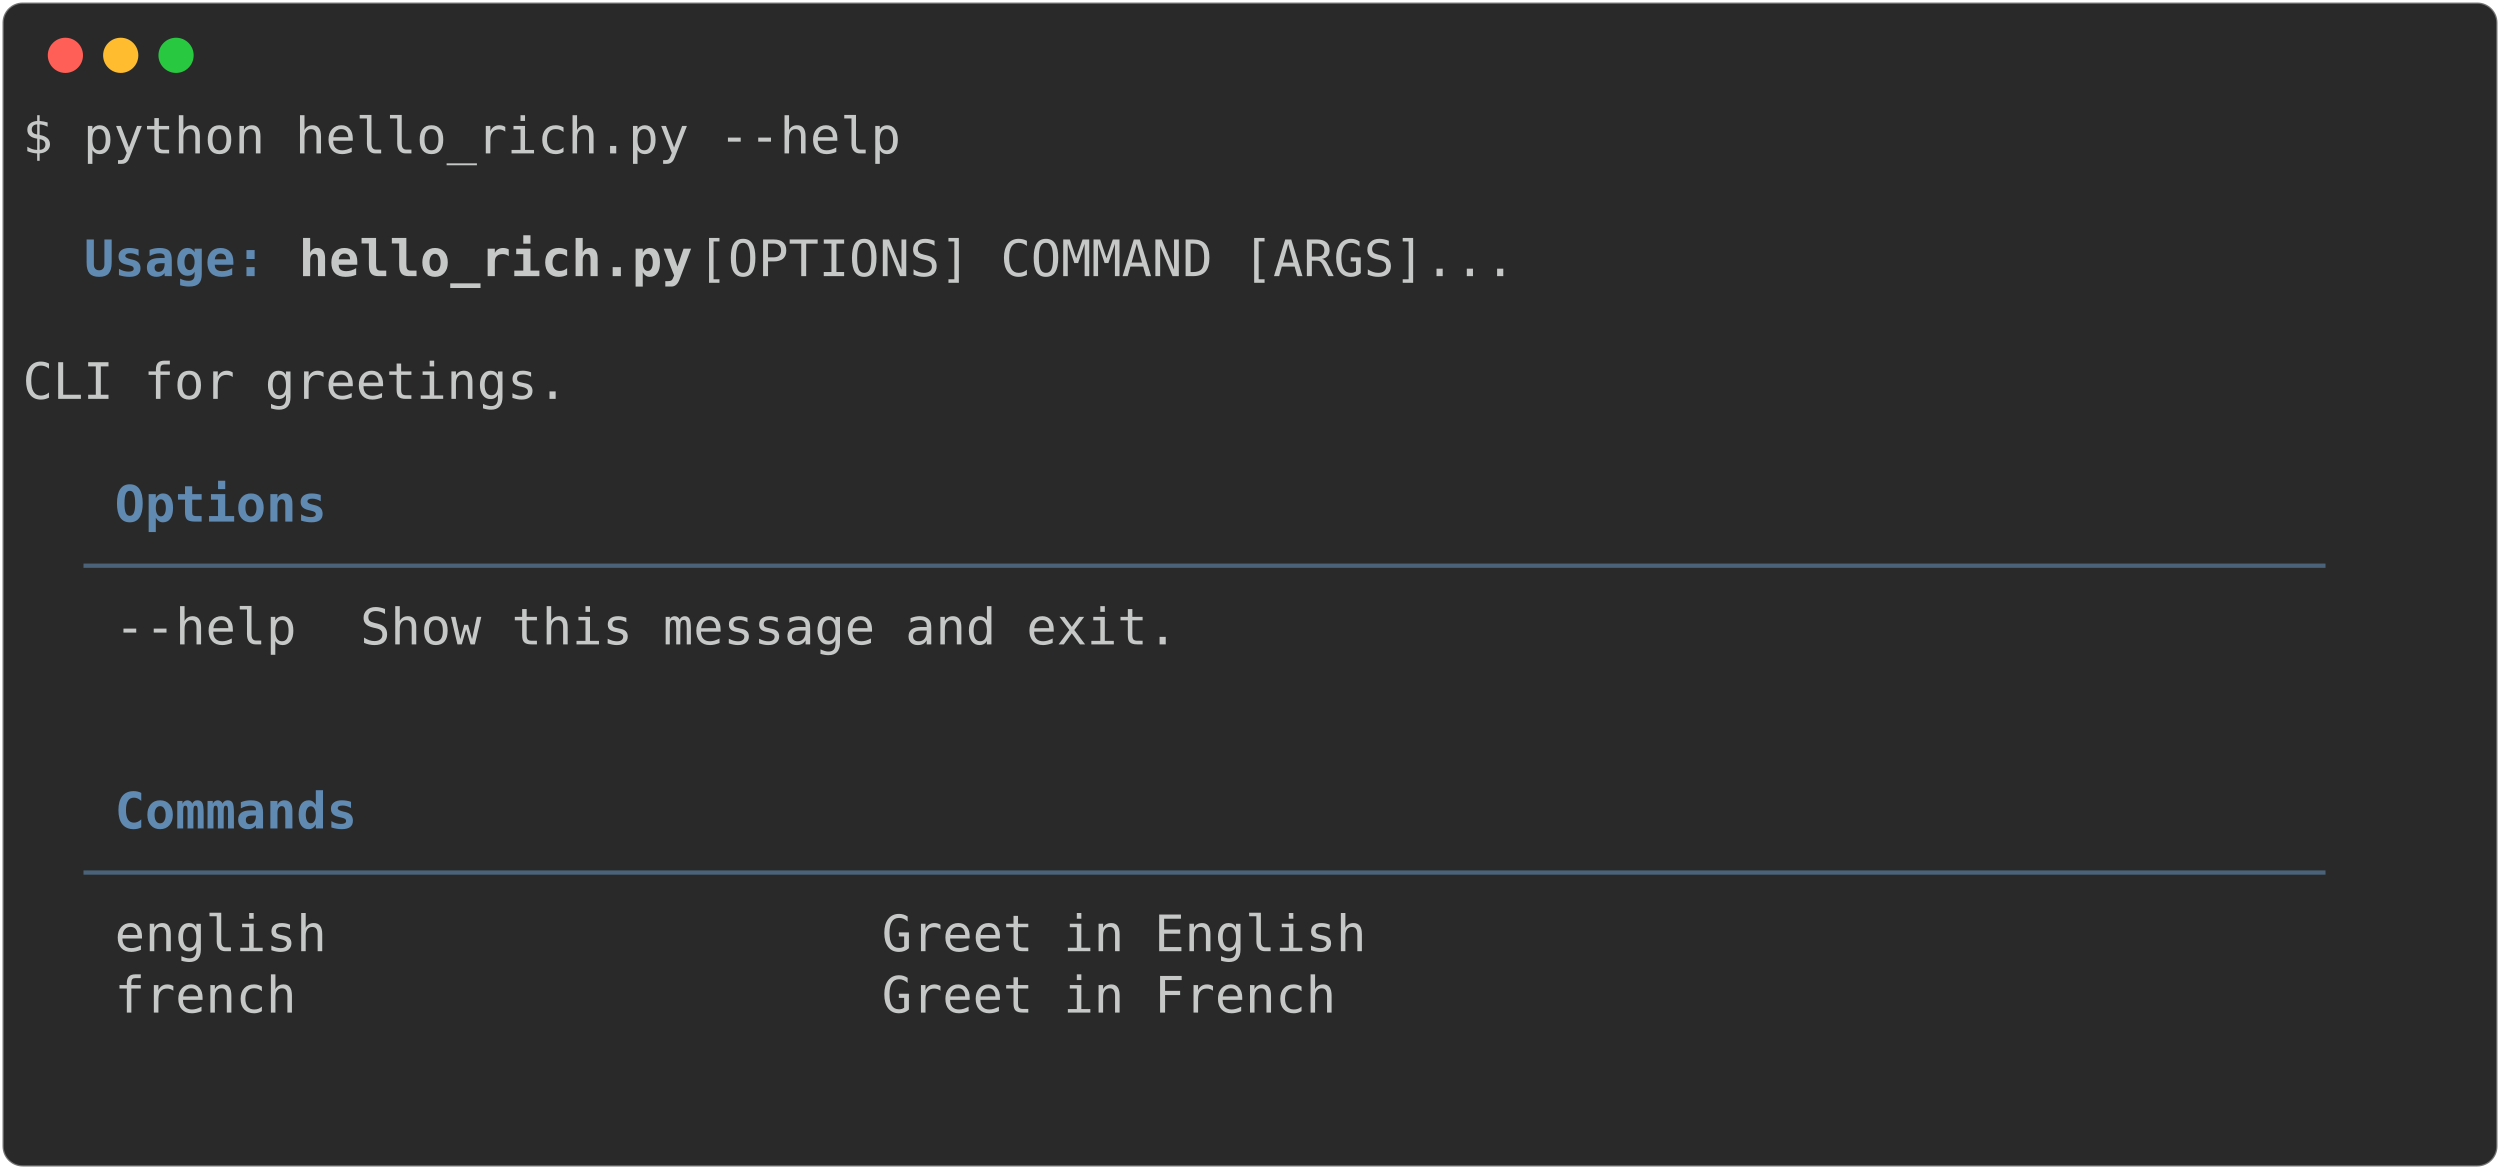
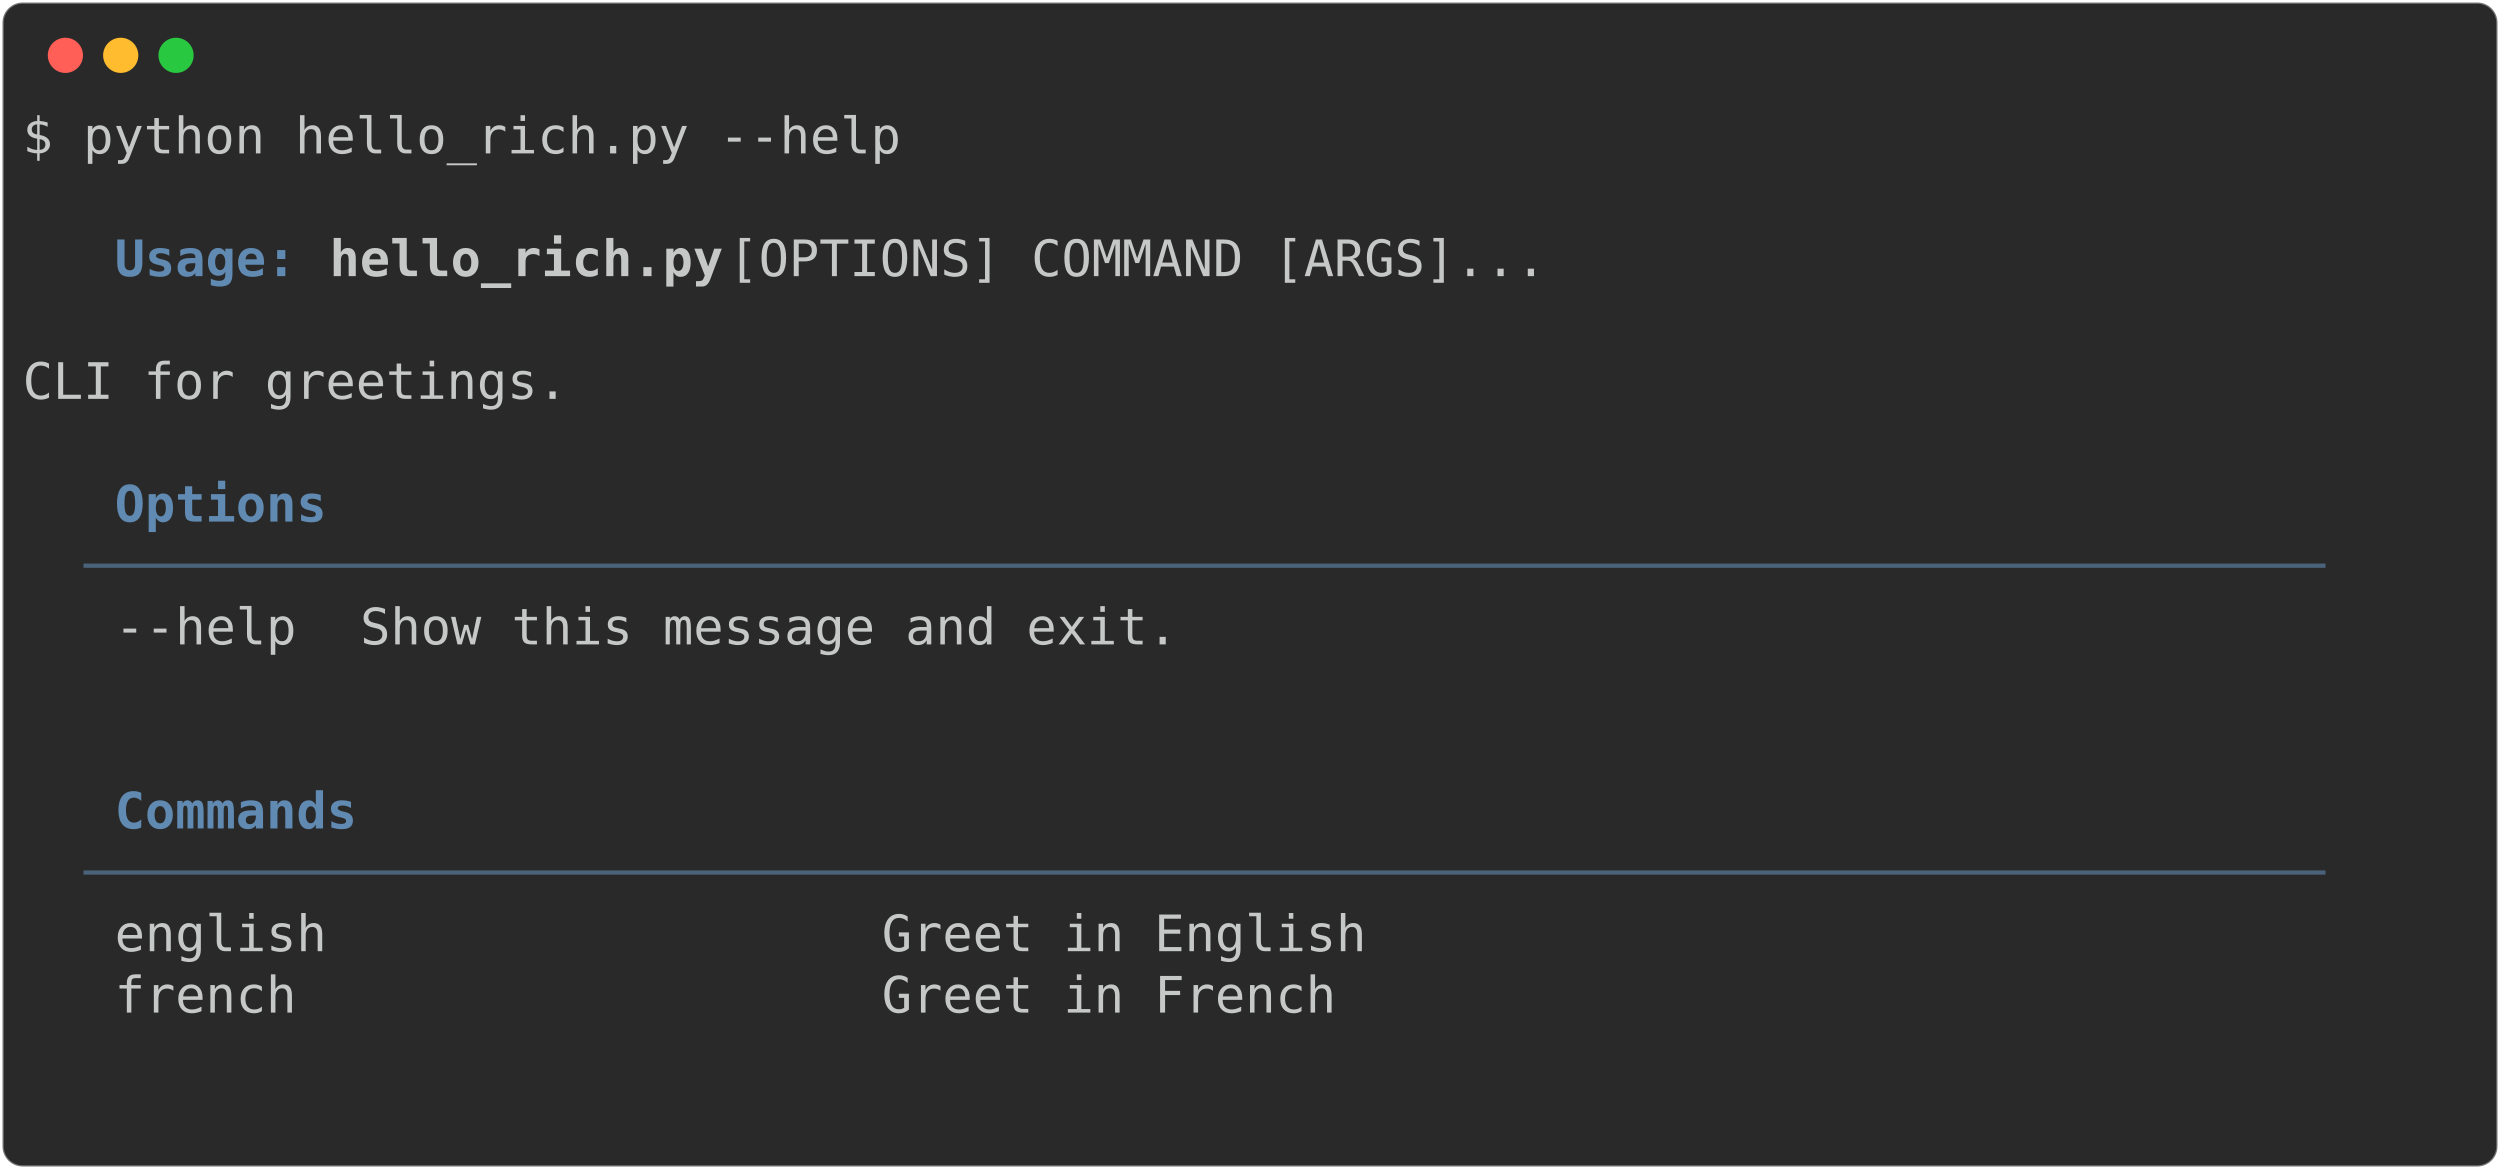
<svg xmlns="http://www.w3.org/2000/svg" class="rich-terminal" viewBox="0 0 994 464.8">
  <style>

    @font-face {
        font-family: "Fira Code";
        src: local("FiraCode-Regular"),
                url("https://cdnjs.cloudflare.com/ajax/libs/firacode/6.2.0/woff2/FiraCode-Regular.woff2") format("woff2"),
                url("https://cdnjs.cloudflare.com/ajax/libs/firacode/6.2.0/woff/FiraCode-Regular.woff") format("woff");
        font-style: normal;
        font-weight: 400;
    }
    @font-face {
        font-family: "Fira Code";
        src: local("FiraCode-Bold"),
                url("https://cdnjs.cloudflare.com/ajax/libs/firacode/6.2.0/woff2/FiraCode-Bold.woff2") format("woff2"),
                url("https://cdnjs.cloudflare.com/ajax/libs/firacode/6.2.0/woff/FiraCode-Bold.woff") format("woff");
        font-style: bold;
        font-weight: 700;
    }

-     .terminal-4055119454-matrix {
+     .terminal-3329635934-matrix {
        font-family: Fira Code, monospace;
        font-size: 20px;
        line-height: 24.4px;
        font-variant-east-asian: full-width;
    }

-     .terminal-4055119454-title {
+     .terminal-3329635934-title {
        font-size: 18px;
        font-weight: bold;
        font-family: arial;
    }

-     .terminal-4055119454-r1 { fill: #c5c8c6 }
- .terminal-4055119454-r2 { fill: #608ab1;font-weight: bold }
- .terminal-4055119454-r3 { fill: #c5c8c6;font-weight: bold }
- .terminal-4055119454-r4 { fill: #4a637a }
+     .terminal-3329635934-r1 { fill: #c5c8c6 }
+ .terminal-3329635934-r2 { fill: #608ab1;font-weight: bold }
+ .terminal-3329635934-r3 { fill: #c5c8c6;font-weight: bold }
+ .terminal-3329635934-r4 { fill: #4a637a }
    </style>
  <defs>
-     <clipPath id="terminal-4055119454-clip-terminal">
+     <clipPath id="terminal-3329635934-clip-terminal">
      <rect x="0" y="0" width="975.0" height="413.8" />
    </clipPath>
-     <clipPath id="terminal-4055119454-line-0">
+     <clipPath id="terminal-3329635934-line-0">
      <rect x="0" y="1.5" width="976" height="24.65" />
    </clipPath>
-     <clipPath id="terminal-4055119454-line-1">
+     <clipPath id="terminal-3329635934-line-1">
      <rect x="0" y="25.9" width="976" height="24.65" />
    </clipPath>
-     <clipPath id="terminal-4055119454-line-2">
+     <clipPath id="terminal-3329635934-line-2">
      <rect x="0" y="50.3" width="976" height="24.65" />
    </clipPath>
-     <clipPath id="terminal-4055119454-line-3">
+     <clipPath id="terminal-3329635934-line-3">
      <rect x="0" y="74.7" width="976" height="24.65" />
    </clipPath>
-     <clipPath id="terminal-4055119454-line-4">
+     <clipPath id="terminal-3329635934-line-4">
      <rect x="0" y="99.1" width="976" height="24.65" />
    </clipPath>
-     <clipPath id="terminal-4055119454-line-5">
+     <clipPath id="terminal-3329635934-line-5">
      <rect x="0" y="123.5" width="976" height="24.65" />
    </clipPath>
-     <clipPath id="terminal-4055119454-line-6">
+     <clipPath id="terminal-3329635934-line-6">
      <rect x="0" y="147.9" width="976" height="24.65" />
    </clipPath>
-     <clipPath id="terminal-4055119454-line-7">
+     <clipPath id="terminal-3329635934-line-7">
      <rect x="0" y="172.3" width="976" height="24.65" />
    </clipPath>
-     <clipPath id="terminal-4055119454-line-8">
+     <clipPath id="terminal-3329635934-line-8">
      <rect x="0" y="196.7" width="976" height="24.65" />
    </clipPath>
-     <clipPath id="terminal-4055119454-line-9">
+     <clipPath id="terminal-3329635934-line-9">
      <rect x="0" y="221.1" width="976" height="24.65" />
    </clipPath>
-     <clipPath id="terminal-4055119454-line-10">
+     <clipPath id="terminal-3329635934-line-10">
      <rect x="0" y="245.5" width="976" height="24.65" />
    </clipPath>
-     <clipPath id="terminal-4055119454-line-11">
+     <clipPath id="terminal-3329635934-line-11">
      <rect x="0" y="269.9" width="976" height="24.65" />
    </clipPath>
-     <clipPath id="terminal-4055119454-line-12">
+     <clipPath id="terminal-3329635934-line-12">
      <rect x="0" y="294.3" width="976" height="24.65" />
    </clipPath>
-     <clipPath id="terminal-4055119454-line-13">
+     <clipPath id="terminal-3329635934-line-13">
      <rect x="0" y="318.7" width="976" height="24.65" />
    </clipPath>
-     <clipPath id="terminal-4055119454-line-14">
+     <clipPath id="terminal-3329635934-line-14">
      <rect x="0" y="343.1" width="976" height="24.65" />
    </clipPath>
-     <clipPath id="terminal-4055119454-line-15">
+     <clipPath id="terminal-3329635934-line-15">
      <rect x="0" y="367.5" width="976" height="24.65" />
    </clipPath>
  </defs>
  <rect fill="#292929" stroke="rgba(255,255,255,0.35)" stroke-width="1" x="1" y="1" width="992" height="462.8" rx="8" />
  <g transform="translate(26,22)">
    <circle cx="0" cy="0" r="7" fill="#ff5f57" />
    <circle cx="22" cy="0" r="7" fill="#febc2e" />
    <circle cx="44" cy="0" r="7" fill="#28c840" />
  </g>
-   <g transform="translate(9, 41)" clip-path="url(#terminal-4055119454-clip-terminal)">
-     <g class="terminal-4055119454-matrix">
-       <text class="terminal-4055119454-r1" x="0" y="20" textLength="353.8" clip-path="url(#terminal-4055119454-line-0)">$ python hello_rich.py --help</text>
-       <text class="terminal-4055119454-r1" x="976" y="20" textLength="12.2" clip-path="url(#terminal-4055119454-line-0)">
+   <g transform="translate(9, 41)" clip-path="url(#terminal-3329635934-clip-terminal)">
+     <g class="terminal-3329635934-matrix">
+       <text class="terminal-3329635934-r1" x="0" y="20" textLength="353.8" clip-path="url(#terminal-3329635934-line-0)">$ python hello_rich.py --help</text>
+       <text class="terminal-3329635934-r1" x="976" y="20" textLength="12.2" clip-path="url(#terminal-3329635934-line-0)">
</text>
-       <text class="terminal-4055119454-r1" x="976" y="44.4" textLength="12.2" clip-path="url(#terminal-4055119454-line-1)">
+       <text class="terminal-3329635934-r1" x="976" y="44.4" textLength="12.2" clip-path="url(#terminal-3329635934-line-1)">
</text>
-       <text class="terminal-4055119454-r2" x="24.4" y="68.8" textLength="73.2" clip-path="url(#terminal-4055119454-line-2)">Usage:</text>
-       <text class="terminal-4055119454-r3" x="109.8" y="68.8" textLength="158.6" clip-path="url(#terminal-4055119454-line-2)">hello_rich.py</text>
-       <text class="terminal-4055119454-r1" x="268.4" y="68.8" textLength="707.6" clip-path="url(#terminal-4055119454-line-2)"> [OPTIONS] COMMAND [ARGS]...                              </text>
-       <text class="terminal-4055119454-r1" x="976" y="68.8" textLength="12.2" clip-path="url(#terminal-4055119454-line-2)">
+       <text class="terminal-3329635934-r2" x="36.6" y="68.8" textLength="73.2" clip-path="url(#terminal-3329635934-line-2)">Usage:</text>
+       <text class="terminal-3329635934-r3" x="122" y="68.8" textLength="158.6" clip-path="url(#terminal-3329635934-line-2)">hello_rich.py</text>
+       <text class="terminal-3329635934-r1" x="280.6" y="68.8" textLength="695.4" clip-path="url(#terminal-3329635934-line-2)"> [OPTIONS] COMMAND [ARGS]...                             </text>
+       <text class="terminal-3329635934-r1" x="976" y="68.8" textLength="12.2" clip-path="url(#terminal-3329635934-line-2)">
</text>
-       <text class="terminal-4055119454-r1" x="976" y="93.2" textLength="12.2" clip-path="url(#terminal-4055119454-line-3)">
+       <text class="terminal-3329635934-r1" x="976" y="93.2" textLength="12.2" clip-path="url(#terminal-3329635934-line-3)">
</text>
-       <text class="terminal-4055119454-r1" x="0" y="117.6" textLength="976" clip-path="url(#terminal-4055119454-line-4)">  CLI for greetings.                                                            </text>
-       <text class="terminal-4055119454-r1" x="976" y="117.6" textLength="12.2" clip-path="url(#terminal-4055119454-line-4)">
+       <text class="terminal-3329635934-r1" x="0" y="117.6" textLength="976" clip-path="url(#terminal-3329635934-line-4)">   CLI for greetings.                                                           </text>
+       <text class="terminal-3329635934-r1" x="976" y="117.6" textLength="12.2" clip-path="url(#terminal-3329635934-line-4)">
</text>
-       <text class="terminal-4055119454-r1" x="976" y="142" textLength="12.2" clip-path="url(#terminal-4055119454-line-5)">
+       <text class="terminal-3329635934-r1" x="976" y="142" textLength="12.2" clip-path="url(#terminal-3329635934-line-5)">
</text>
-       <text class="terminal-4055119454-r2" x="36.6" y="166.4" textLength="85.4" clip-path="url(#terminal-4055119454-line-6)">Options</text>
-       <text class="terminal-4055119454-r1" x="976" y="166.4" textLength="12.2" clip-path="url(#terminal-4055119454-line-6)">
+       <text class="terminal-3329635934-r2" x="36.6" y="166.4" textLength="85.4" clip-path="url(#terminal-3329635934-line-6)">Options</text>
+       <text class="terminal-3329635934-r1" x="976" y="166.4" textLength="12.2" clip-path="url(#terminal-3329635934-line-6)">
</text>
-       <text class="terminal-4055119454-r4" x="24.4" y="190.8" textLength="927.2" clip-path="url(#terminal-4055119454-line-7)"> ────────────────────────────────────────────────────────────────────────── </text>
-       <text class="terminal-4055119454-r1" x="976" y="190.8" textLength="12.2" clip-path="url(#terminal-4055119454-line-7)">
+       <text class="terminal-3329635934-r4" x="24.4" y="190.8" textLength="927.2" clip-path="url(#terminal-3329635934-line-7)"> ────────────────────────────────────────────────────────────────────────── </text>
+       <text class="terminal-3329635934-r1" x="976" y="190.8" textLength="12.2" clip-path="url(#terminal-3329635934-line-7)">
</text>
-       <text class="terminal-4055119454-r1" x="36.6" y="215.2" textLength="85.4" clip-path="url(#terminal-4055119454-line-8)">--help </text>
-       <text class="terminal-4055119454-r1" x="134.2" y="215.2" textLength="805.2" clip-path="url(#terminal-4055119454-line-8)"> Show this message and exit.                                      </text>
-       <text class="terminal-4055119454-r1" x="976" y="215.2" textLength="12.2" clip-path="url(#terminal-4055119454-line-8)">
+       <text class="terminal-3329635934-r1" x="36.6" y="215.2" textLength="85.4" clip-path="url(#terminal-3329635934-line-8)">--help </text>
+       <text class="terminal-3329635934-r1" x="134.2" y="215.2" textLength="805.2" clip-path="url(#terminal-3329635934-line-8)"> Show this message and exit.                                      </text>
+       <text class="terminal-3329635934-r1" x="976" y="215.2" textLength="12.2" clip-path="url(#terminal-3329635934-line-8)">
</text>
-       <text class="terminal-4055119454-r1" x="976" y="239.6" textLength="12.2" clip-path="url(#terminal-4055119454-line-9)">
+       <text class="terminal-3329635934-r1" x="976" y="239.6" textLength="12.2" clip-path="url(#terminal-3329635934-line-9)">
</text>
-       <text class="terminal-4055119454-r1" x="976" y="264" textLength="12.2" clip-path="url(#terminal-4055119454-line-10)">
+       <text class="terminal-3329635934-r1" x="976" y="264" textLength="12.2" clip-path="url(#terminal-3329635934-line-10)">
</text>
-       <text class="terminal-4055119454-r2" x="36.6" y="288.4" textLength="97.6" clip-path="url(#terminal-4055119454-line-11)">Commands</text>
-       <text class="terminal-4055119454-r1" x="976" y="288.4" textLength="12.2" clip-path="url(#terminal-4055119454-line-11)">
+       <text class="terminal-3329635934-r2" x="36.6" y="288.4" textLength="97.6" clip-path="url(#terminal-3329635934-line-11)">Commands</text>
+       <text class="terminal-3329635934-r1" x="976" y="288.4" textLength="12.2" clip-path="url(#terminal-3329635934-line-11)">
</text>
-       <text class="terminal-4055119454-r4" x="24.4" y="312.8" textLength="927.2" clip-path="url(#terminal-4055119454-line-12)"> ────────────────────────────────────────────────────────────────────────── </text>
-       <text class="terminal-4055119454-r1" x="976" y="312.8" textLength="12.2" clip-path="url(#terminal-4055119454-line-12)">
+       <text class="terminal-3329635934-r4" x="24.4" y="312.8" textLength="927.2" clip-path="url(#terminal-3329635934-line-12)"> ────────────────────────────────────────────────────────────────────────── </text>
+       <text class="terminal-3329635934-r1" x="976" y="312.8" textLength="12.2" clip-path="url(#terminal-3329635934-line-12)">
</text>
-       <text class="terminal-4055119454-r1" x="36.6" y="337.2" textLength="292.8" clip-path="url(#terminal-4055119454-line-13)">english                 </text>
-       <text class="terminal-4055119454-r1" x="341.6" y="337.2" textLength="597.8" clip-path="url(#terminal-4055119454-line-13)"> Greet in English                                </text>
-       <text class="terminal-4055119454-r1" x="976" y="337.2" textLength="12.2" clip-path="url(#terminal-4055119454-line-13)">
+       <text class="terminal-3329635934-r1" x="36.6" y="337.2" textLength="292.8" clip-path="url(#terminal-3329635934-line-13)">english                 </text>
+       <text class="terminal-3329635934-r1" x="341.6" y="337.2" textLength="597.8" clip-path="url(#terminal-3329635934-line-13)"> Greet in English                                </text>
+       <text class="terminal-3329635934-r1" x="976" y="337.2" textLength="12.2" clip-path="url(#terminal-3329635934-line-13)">
</text>
-       <text class="terminal-4055119454-r1" x="36.6" y="361.6" textLength="292.8" clip-path="url(#terminal-4055119454-line-14)">french                  </text>
-       <text class="terminal-4055119454-r1" x="341.6" y="361.6" textLength="597.8" clip-path="url(#terminal-4055119454-line-14)"> Greet in French                                 </text>
-       <text class="terminal-4055119454-r1" x="976" y="361.6" textLength="12.2" clip-path="url(#terminal-4055119454-line-14)">
+       <text class="terminal-3329635934-r1" x="36.6" y="361.6" textLength="292.8" clip-path="url(#terminal-3329635934-line-14)">french                  </text>
+       <text class="terminal-3329635934-r1" x="341.6" y="361.6" textLength="597.8" clip-path="url(#terminal-3329635934-line-14)"> Greet in French                                 </text>
+       <text class="terminal-3329635934-r1" x="976" y="361.6" textLength="12.2" clip-path="url(#terminal-3329635934-line-14)">
</text>
-       <text class="terminal-4055119454-r1" x="976" y="386" textLength="12.2" clip-path="url(#terminal-4055119454-line-15)">
+       <text class="terminal-3329635934-r1" x="976" y="386" textLength="12.2" clip-path="url(#terminal-3329635934-line-15)">
</text>
-       <text class="terminal-4055119454-r1" x="976" y="410.4" textLength="12.2" clip-path="url(#terminal-4055119454-line-16)">
+       <text class="terminal-3329635934-r1" x="976" y="410.4" textLength="12.2" clip-path="url(#terminal-3329635934-line-16)">
</text>
    </g>
  </g>
</svg>
